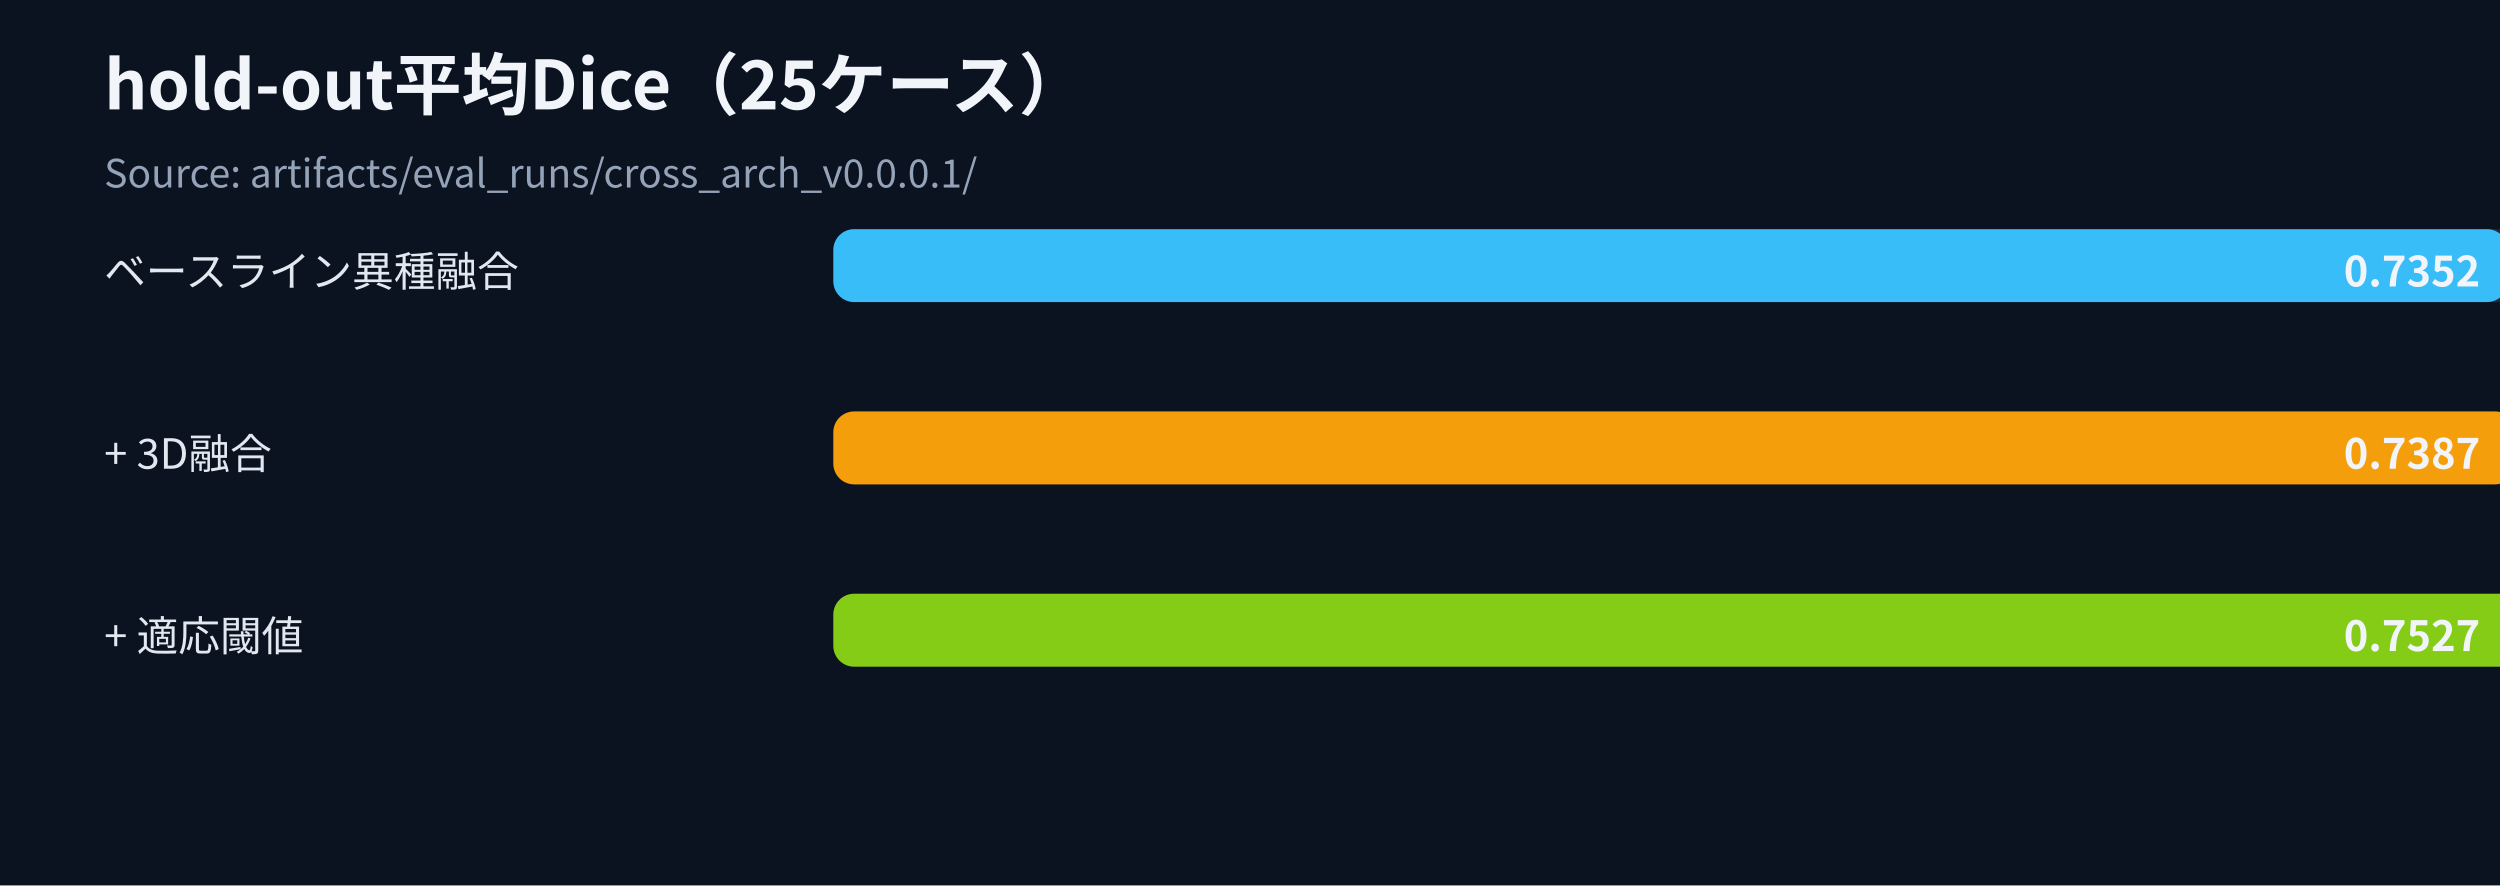
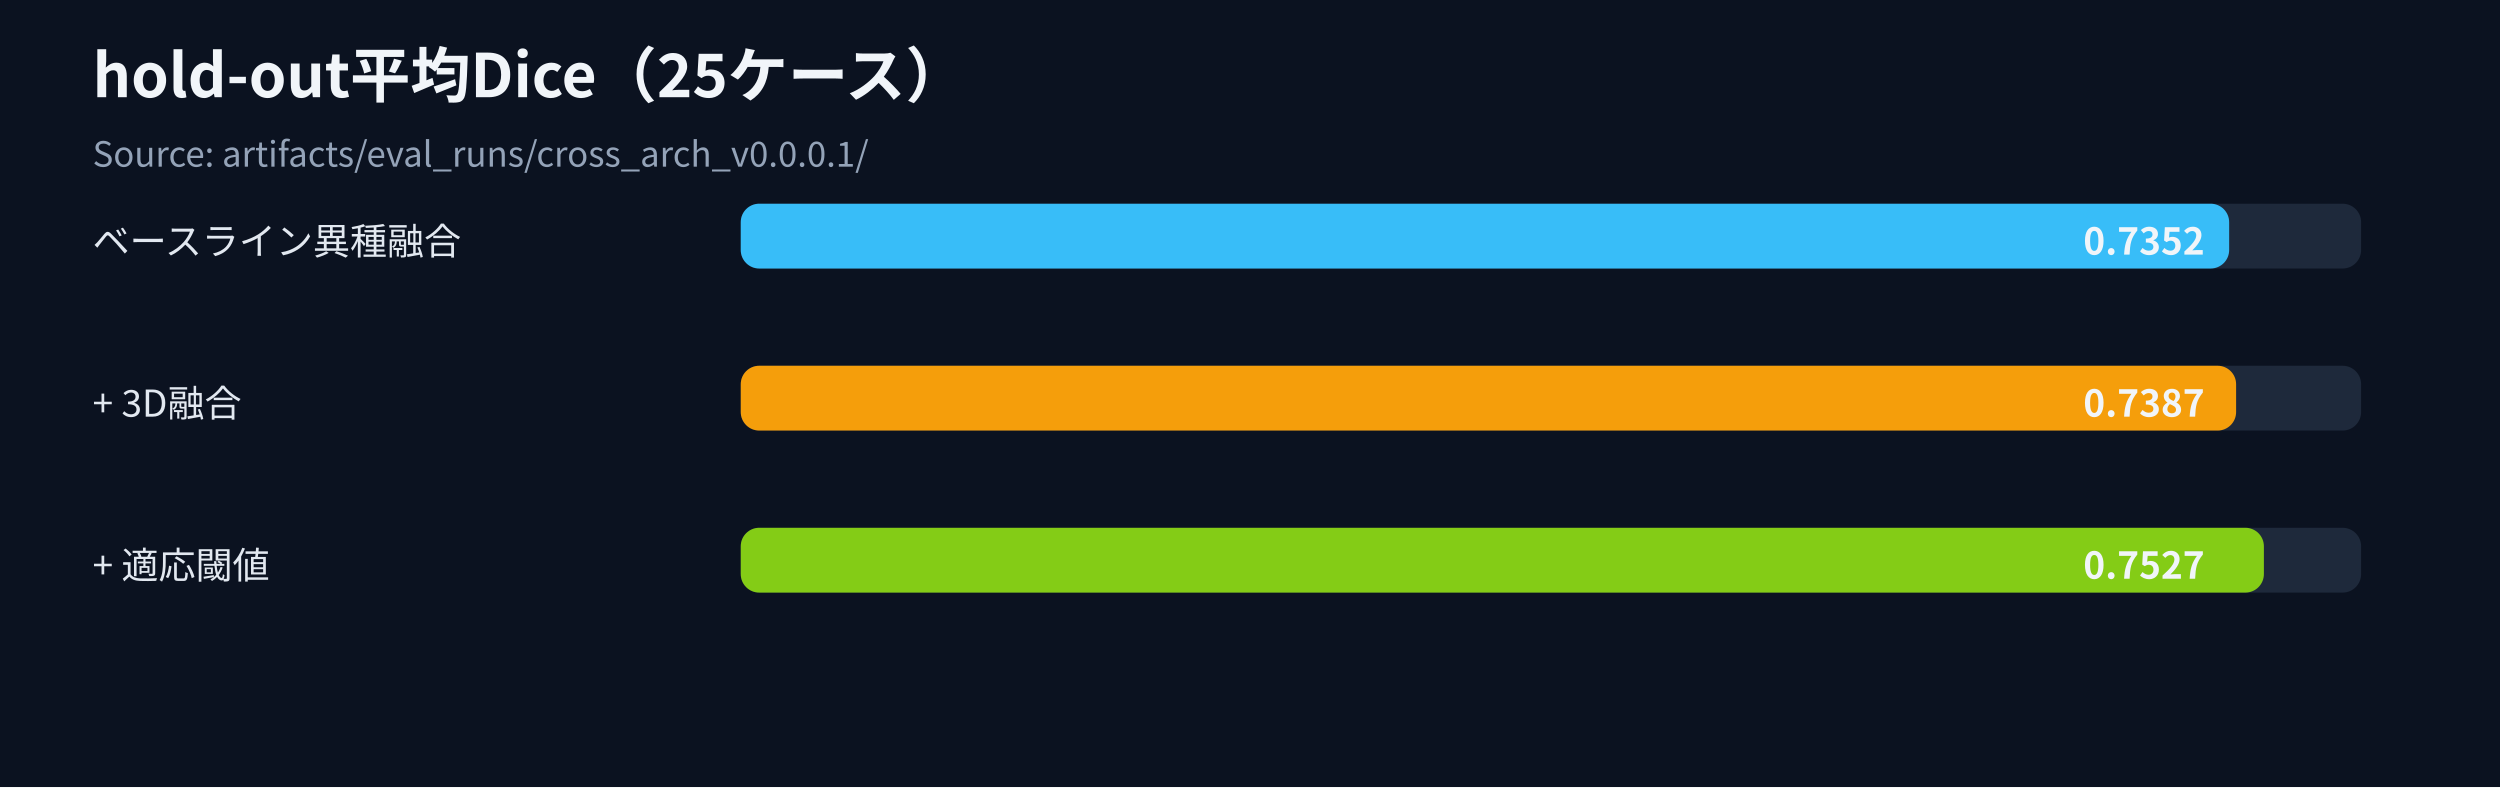
- <svg xmlns="http://www.w3.org/2000/svg" viewBox="0 0 960 340" width="100%" preserveAspectRatio="xMidYMid meet" role="img" aria-labelledby="title desc">
-   <rect width="960" height="340" fill="#0B1220" />
+ <svg xmlns="http://www.w3.org/2000/svg" viewBox="0 0 1080 340" width="100%" preserveAspectRatio="xMidYMid meet" role="img" aria-labelledby="title desc">
+   <rect width="1080" height="340" fill="#0B1220" />
  <g font-family="'Hiragino Sans', 'Noto Sans CJK JP', Arial, Helvetica, sans-serif">
    <text x="40" y="42" fill="#F1F5F9" font-size="26" font-weight="700">hold-out平均Dice（25ケース）</text>
    <text x="40" y="72" fill="#94A3B8" font-size="15">Source: artifacts/eval_runs/cross_arch_v0.0.0.1/</text>
    <text x="40" y="110" fill="#E2E8F0" font-size="16">ベースライン異種融合</text>
    <rect x="320" y="88" width="700" height="28" rx="8" fill="#1E293B" />
    <rect x="320" y="88" width="643" height="28" rx="8" fill="#38BDF8" />
    <text x="900" y="110" fill="#F1F5F9" font-size="16" font-weight="700">0.7352</text>
    <text x="40" y="180" fill="#E2E8F0" font-size="16">+ 3D融合</text>
    <rect x="320" y="158" width="700" height="28" rx="8" fill="#1E293B" />
    <rect x="320" y="158" width="646" height="28" rx="8" fill="#F59E0B" />
    <text x="900" y="180" fill="#F1F5F9" font-size="16" font-weight="700">0.7387</text>
    <text x="40" y="250" fill="#E2E8F0" font-size="16">+ 適応閾値</text>
    <rect x="320" y="228" width="700" height="28" rx="8" fill="#1E293B" />
    <rect x="320" y="228" width="658" height="28" rx="8" fill="#84CC16" />
    <text x="900" y="250" fill="#F1F5F9" font-size="16" font-weight="700">0.7527</text>
  </g>
</svg>
